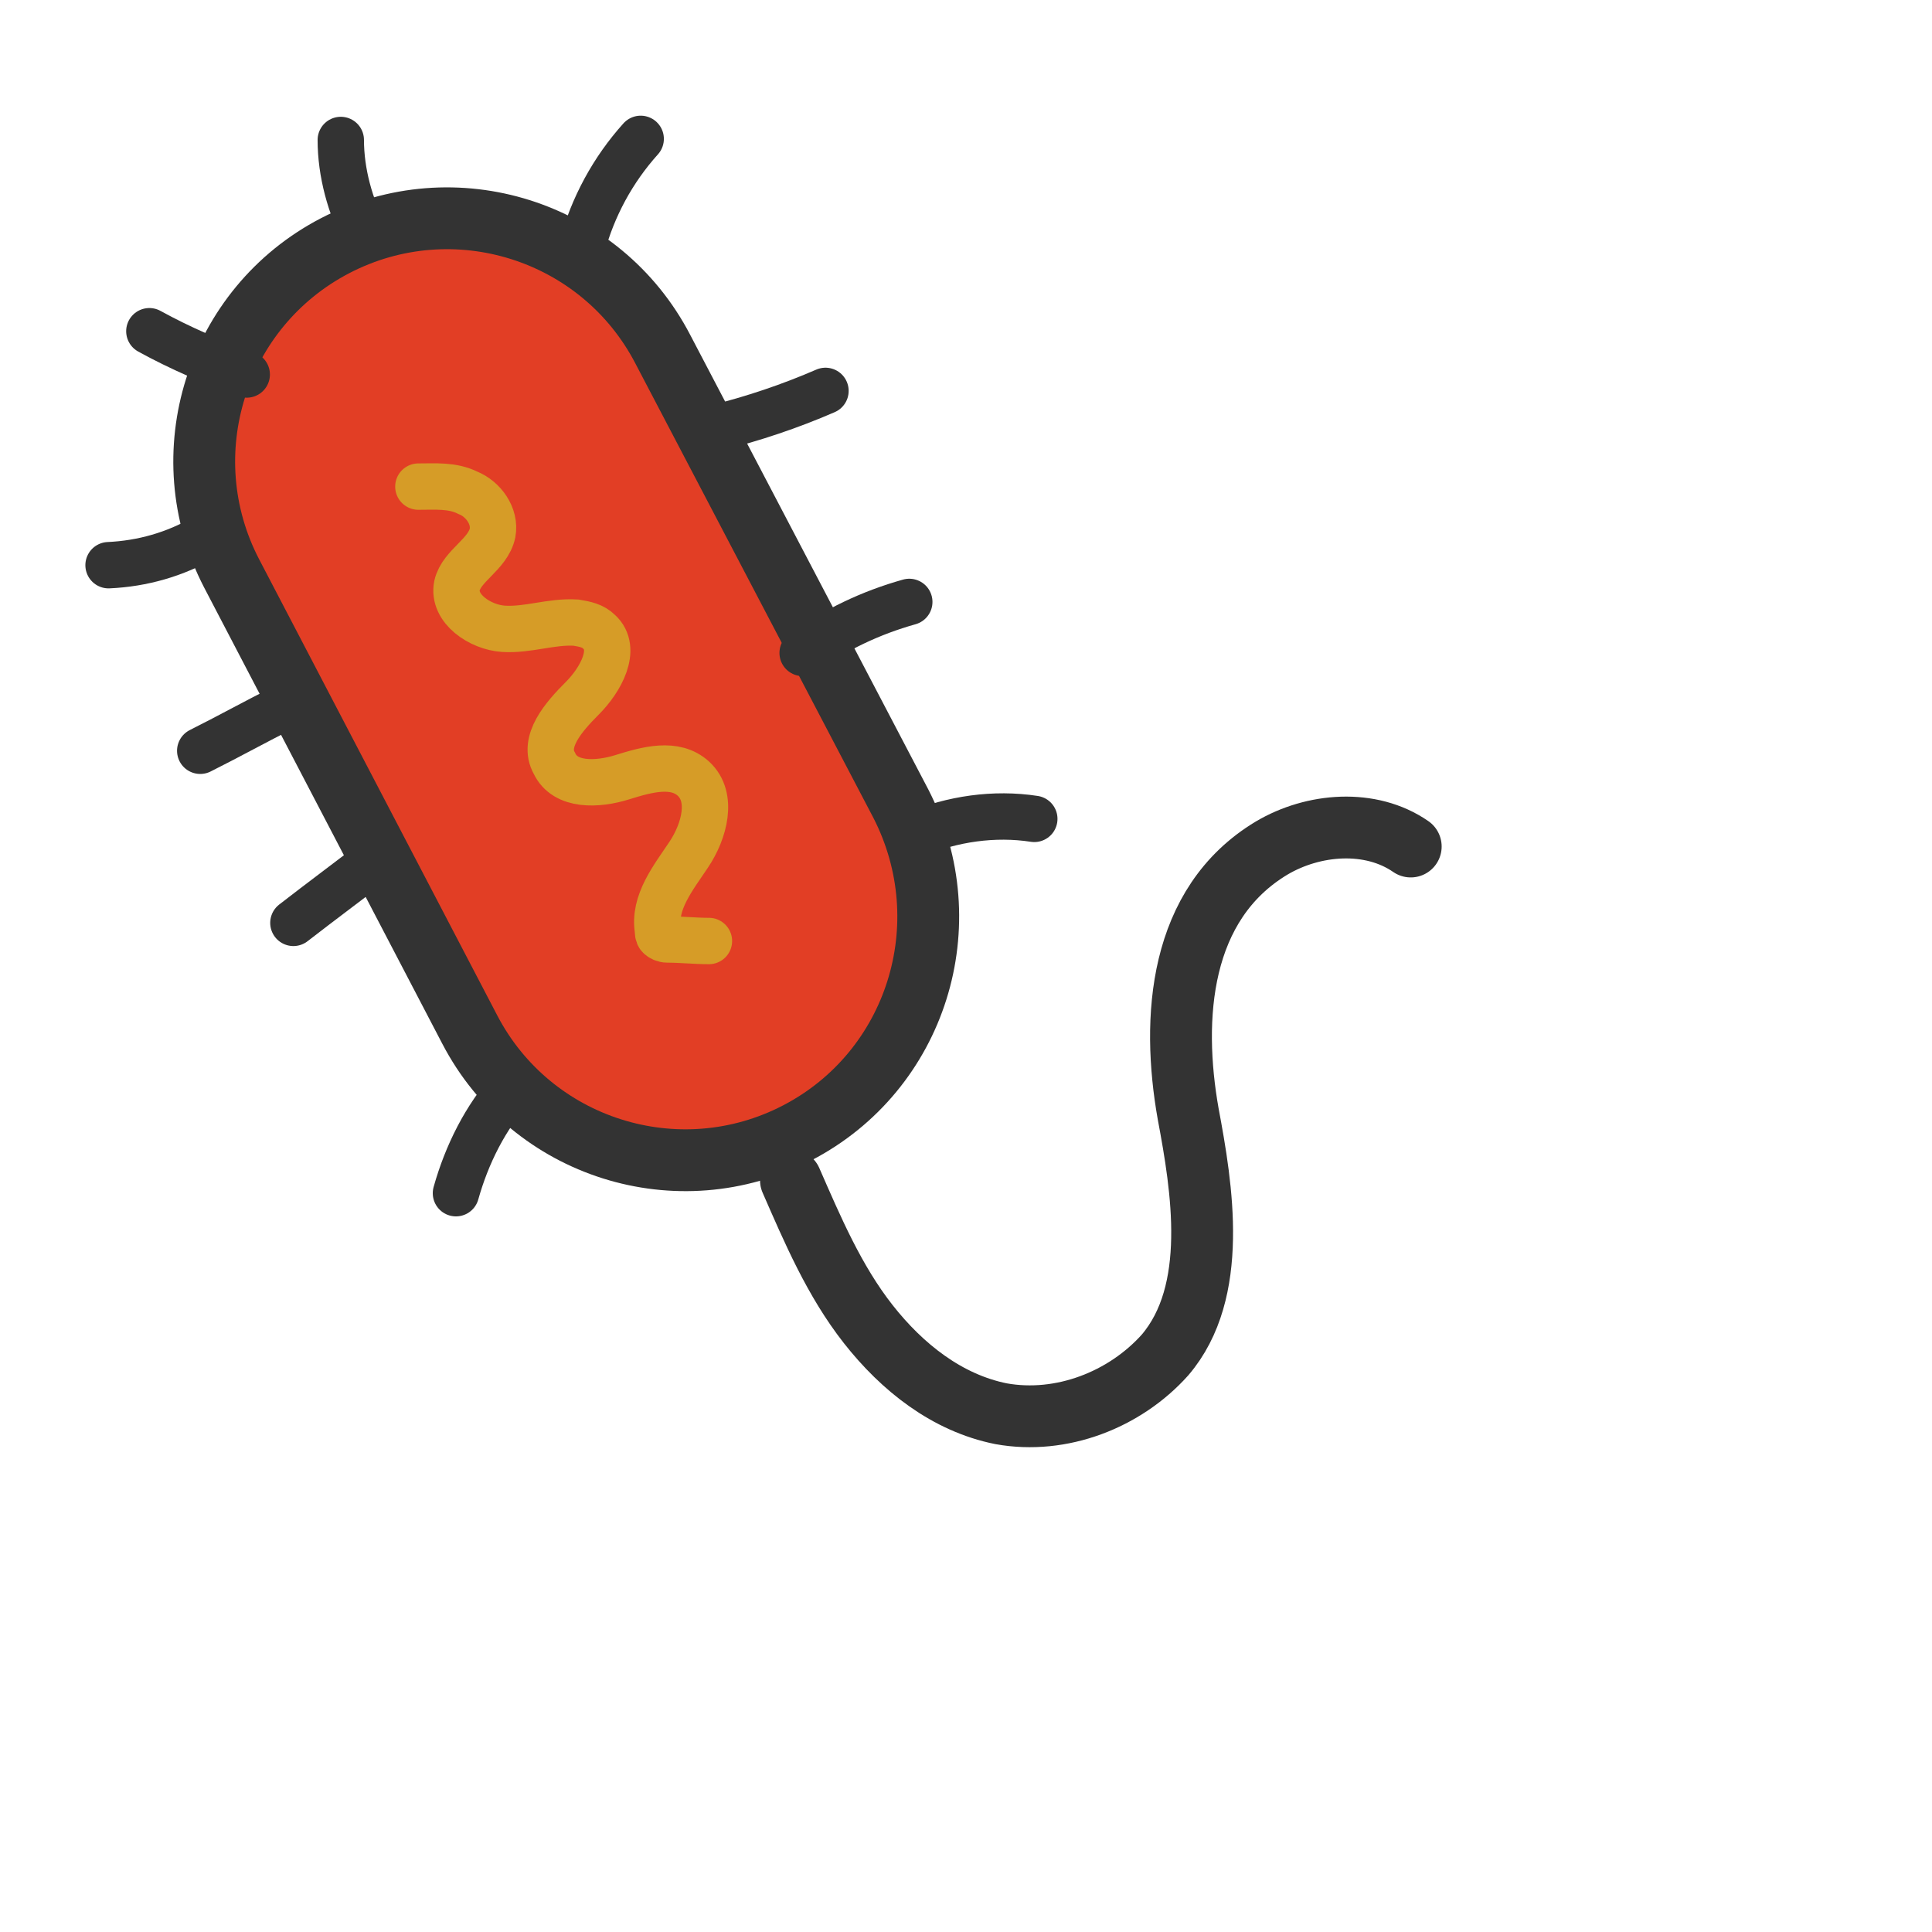
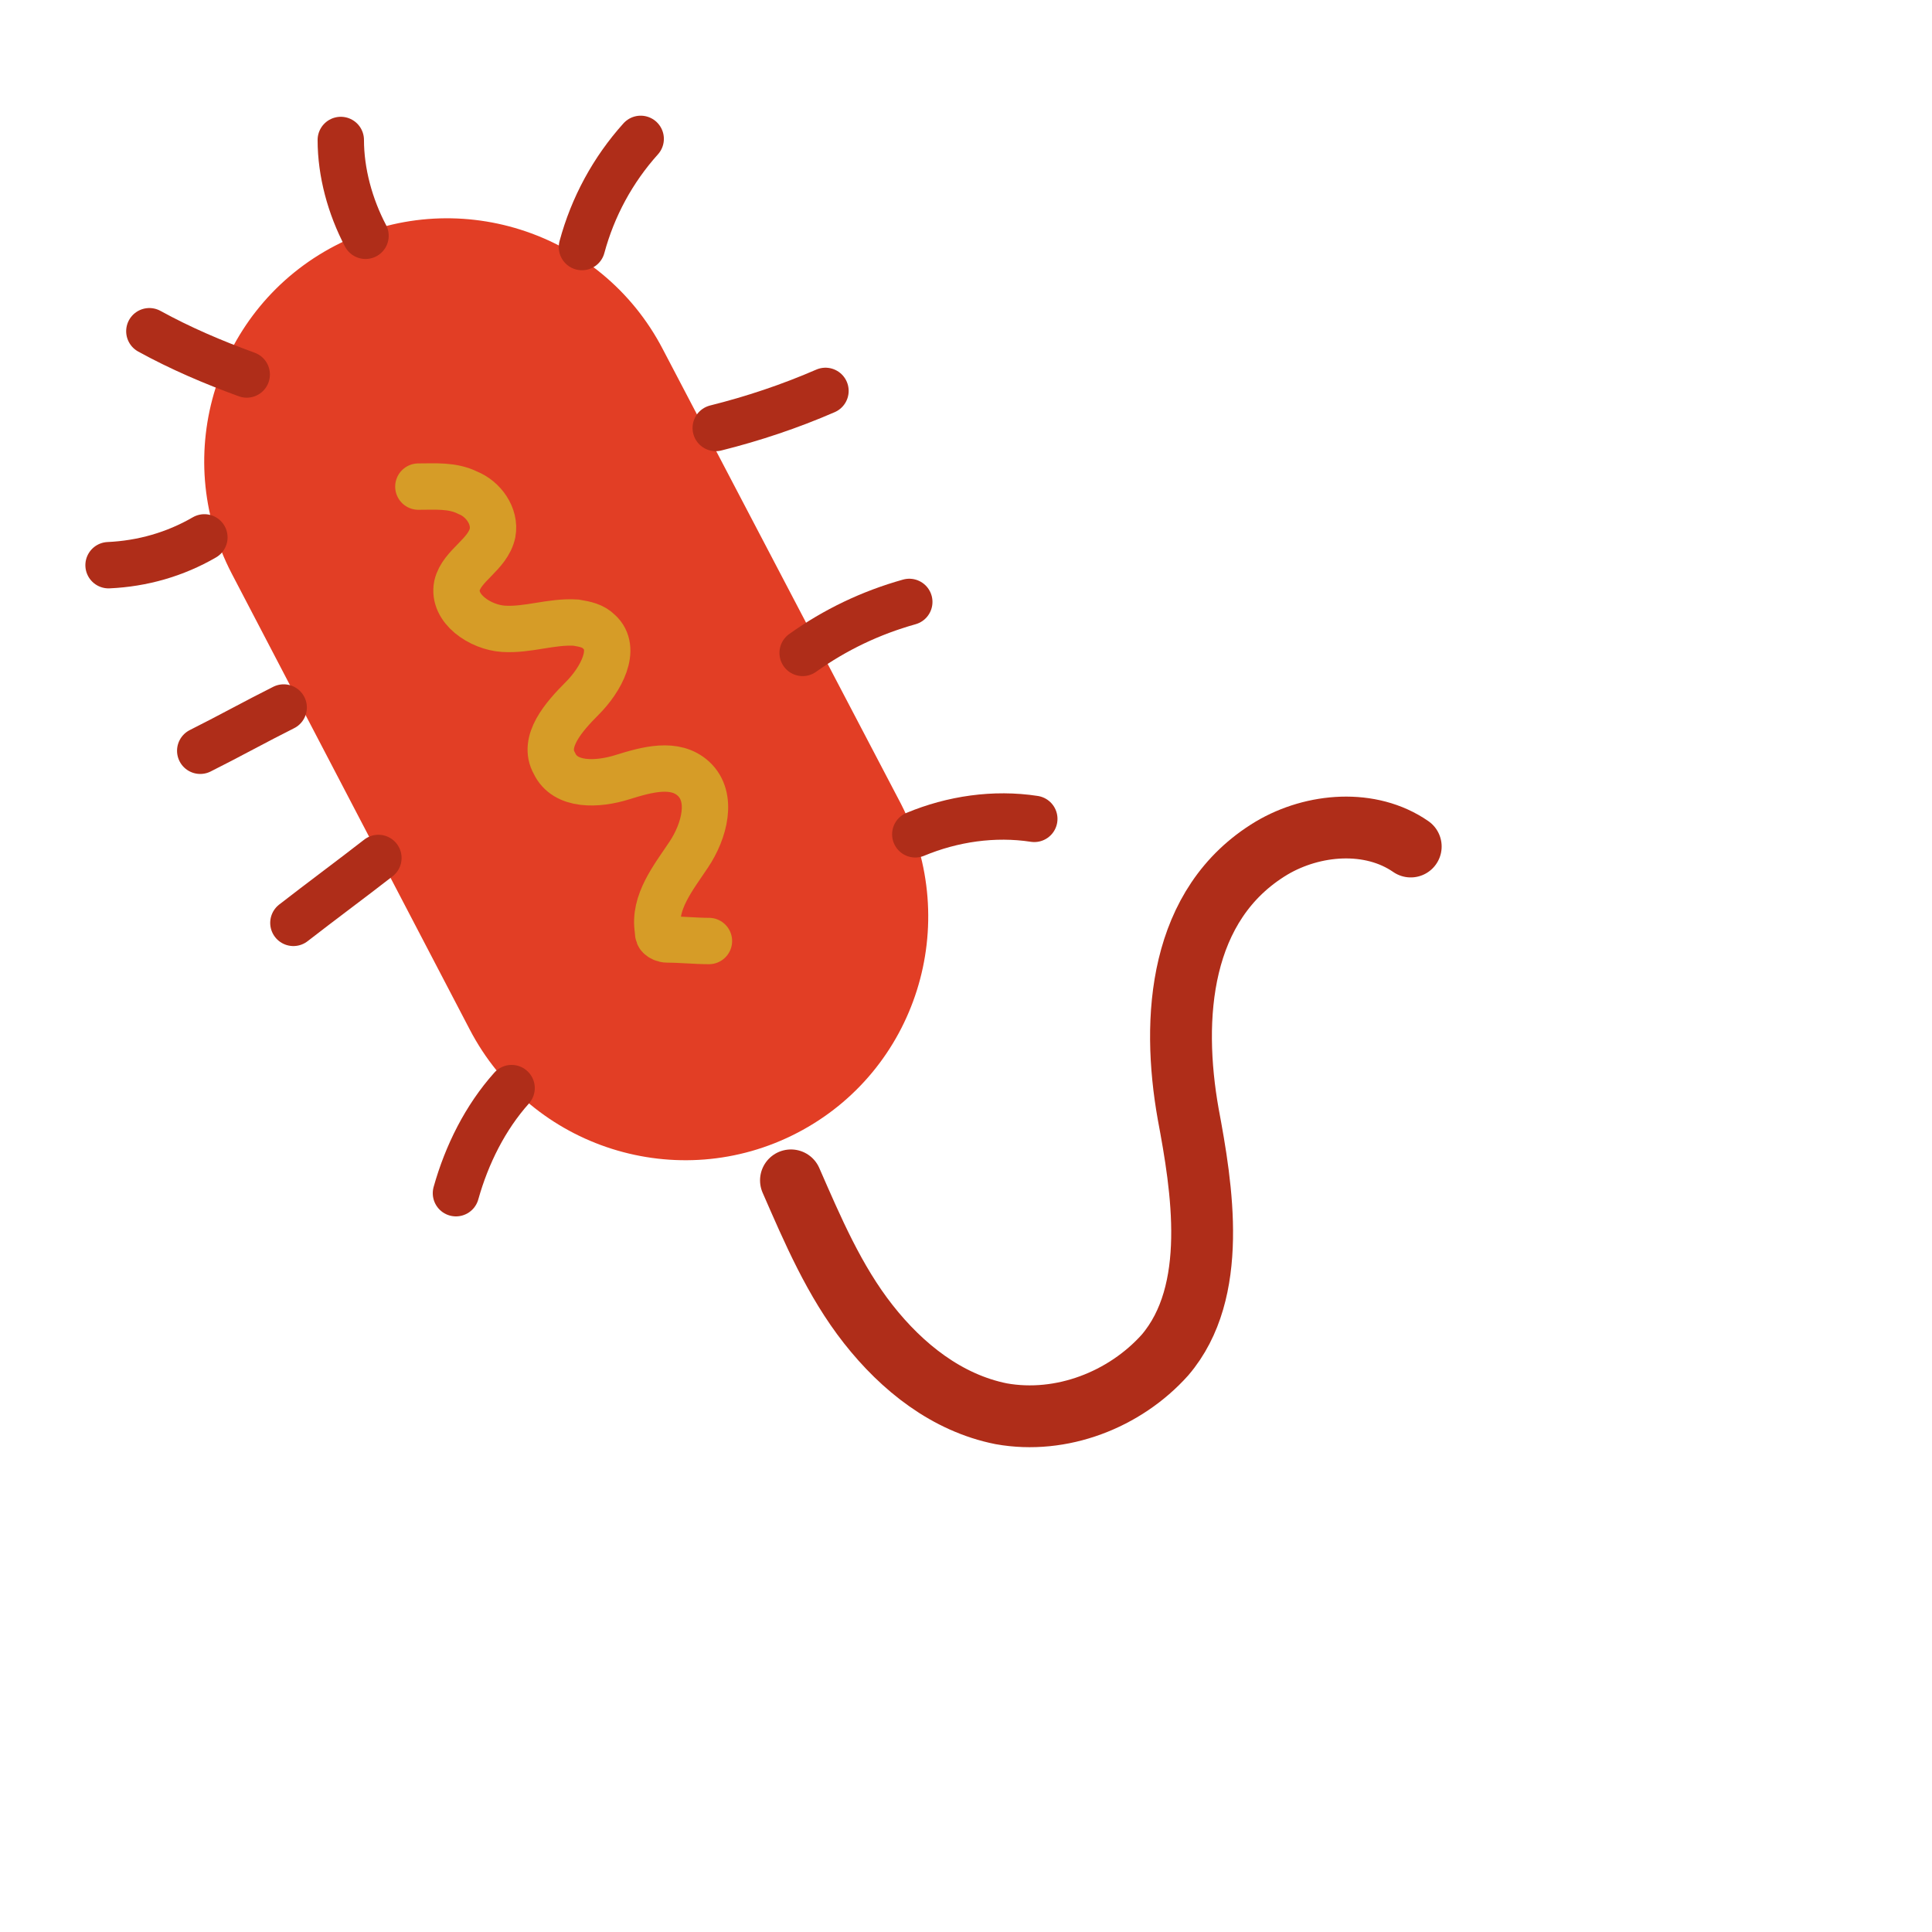
<svg xmlns="http://www.w3.org/2000/svg" version="1.1" id="圖層_1" x="0" y="0" viewBox="0 0 100 100" xml:space="preserve" preserveAspectRatio="xMidYMid" width="200" height="200" style="margin-top:0px;margin-right:0px;margin-bottom:0px;margin-left:0px;display:block;shape-rendering:auto;background-position-x:0%;background-position-y:0%;background-size:auto;background-origin:padding-box;background-clip:border-box;fill:rgb(0, 0, 0);stroke:none;transform:none;opacity:1;background:transparent;width:200px;height:200px;;animation:none">
  <g class="ldl-scale" style="transform-origin:50px 50px;transform:matrix(0.8, 0, 0, 0.8, 0, 0);fill:rgb(0, 0, 0);stroke:none;opacity:1;;animation:none">
    <g class="ldl-ani" style="fill:rgb(0, 0, 0);stroke:none;transform:none;opacity:1;;animation:none">
      <g class="ldl-layer" style="fill:rgb(0, 0, 0);stroke:none;transform:none;opacity:1;;animation:none">
        <g class="ldl-ani" style="transform-box:view-box;opacity:1;transform-origin:50px 50px;transform:matrix(1, 0, 0, 1, -0.715361, -1.10537);animation-name:animate;animation-duration:33.333s;animation-timing-function:linear;animation-delay:-17.949s;animation-iteration-count:infinite;animation-direction:normal;animation-fill-mode:forwards;animation-play-state:paused;fill:rgb(0, 0, 0);stroke:none;;animation:none">
-           <path d="M52.3 74.4h0c-7.7 4-17.2 1-21.2-6.7L15.7 38.2c-4-7.7-1-17.2 6.7-21.2h0c7.7-4 17.2-1 21.2 6.7L59 53.1c4 7.8 1 17.3-6.7 21.3z" fill="#abbd81" stroke="#333" stroke-width="4" stroke-miterlimit="10" style="stroke-width:4px;fill:rgb(226, 62, 37);stroke:rgb(51, 51, 51);transform:none;opacity:1;;animation:none" />
+           <path d="M52.3 74.4h0c-7.7 4-17.2 1-21.2-6.7L15.7 38.2c-4-7.7-1-17.2 6.7-21.2h0c7.7-4 17.2-1 21.2 6.7L59 53.1c4 7.8 1 17.3-6.7 21.3z" fill="#abbd81" stroke="none" stroke-width="0" stroke-miterlimit="10" style="stroke-width:0px;fill:rgb(226, 62, 37);stroke:none;transform:none;opacity:1;;animation:none" />
        </g>
      </g>
      <g class="ldl-layer" style="fill:rgb(0, 0, 0);stroke:none;transform:none;opacity:1;;animation:none">
        <g class="ldl-ani" style="transform-box:view-box;opacity:1;transform-origin:50px 50px;transform:matrix(1, 0, 0, 1, -1.12537, 0.469272);animation-name:animate;animation-duration:33.333s;animation-timing-function:linear;animation-delay:-19.231s;animation-iteration-count:infinite;animation-direction:normal;animation-fill-mode:forwards;animation-play-state:paused;fill:rgb(0, 0, 0);stroke:none;;animation:none">
-           <path d="M52.3 75.9c1.4 3.2 2.8 6.5 5 9.3 2.2 2.8 5.1 5.1 8.6 5.8 3.9.7 8-.9 10.6-3.8 3.5-4.1 2.4-10.8 1.5-15.6-1.1-6.2-.6-13.6 5.4-17.2 2.7-1.6 6.4-1.9 9-.1" fill="none" stroke="#333" stroke-width="4" stroke-miterlimit="10" stroke-linecap="round" style="stroke-width:4px;stroke:rgb(51, 51, 51);fill:none;transform:none;opacity:1;;animation:none" />
+           <path d="M52.3 75.9c1.4 3.2 2.8 6.5 5 9.3 2.2 2.8 5.1 5.1 8.6 5.8 3.9.7 8-.9 10.6-3.8 3.5-4.1 2.4-10.8 1.5-15.6-1.1-6.2-.6-13.6 5.4-17.2 2.7-1.6 6.4-1.9 9-.1" fill="none" stroke="rgb(175, 45, 25)" stroke-width="4" stroke-miterlimit="10" stroke-linecap="round" style="stroke-width:4px;stroke:rgb(175, 45, 25);fill:none;transform:none;opacity:1;;animation:none" />
        </g>
      </g>
      <g class="ldl-layer" style="fill:rgb(0, 0, 0);stroke:none;transform:none;opacity:1;;animation:none">
        <g class="ldl-ani" style="transform-box:view-box;opacity:1;transform-origin:50px 50px;transform:matrix(1, 0, 0, 1, 0.168084, 0.18326);animation-name:animate;animation-duration:33.333s;animation-timing-function:linear;animation-delay:-20.513s;animation-iteration-count:infinite;animation-direction:normal;animation-fill-mode:forwards;animation-play-state:paused;fill:rgb(0, 0, 0);stroke:none;;animation:none">
          <path d="M26.9 31.3c1.1 0 2.2-.1 3.2.4 1 .4 1.8 1.5 1.6 2.6-.3 1.4-2 2.1-2.3 3.4-.3 1.5 1.5 2.7 3 2.8 1.6.1 3.1-.5 4.7-.4.6.1 1.1.2 1.5.6 1.2 1.1.1 3.1-1.1 4.3s-2.6 2.8-1.8 4.2c.7 1.5 2.8 1.4 4.4.9 1.6-.5 3.4-1 4.6.1 1.3 1.2.7 3.4-.3 4.9-1 1.5-2.3 3.1-2 4.9 0 .1 0 .3.1.4.1.1.3.2.5.2.9 0 1.8.1 2.7.1" fill="none" stroke="#849b87" stroke-width="3" stroke-linecap="round" stroke-miterlimit="10" style="stroke-width:3px;stroke:rgb(214, 156, 39);fill:none;transform:none;opacity:1;;animation:none" />
        </g>
      </g>
      <g class="ldl-layer" style="fill:rgb(0, 0, 0);stroke:none;transform:none;opacity:1;;animation:none">
        <g class="ldl-ani" style="transform-box:view-box;opacity:1;transform-origin:50px 50px;transform:matrix(1, 0, 0, 1, 1.25231, -0.915388);animation-name:animate;animation-duration:33.333s;animation-timing-function:linear;animation-delay:-21.795s;animation-iteration-count:infinite;animation-direction:normal;animation-fill-mode:forwards;animation-play-state:paused;fill:rgb(0, 0, 0);stroke:none;;animation:none">
-           <path d="M36.4 16.9c.7-2.6 2-5 3.8-7" stroke="#333" fill="none" stroke-width="3" stroke-linecap="round" stroke-miterlimit="10" style="stroke-width:3px;stroke:rgb(51, 51, 51);fill:none;transform:none;opacity:1;;animation:none" />
+           <path d="M36.4 16.9c.7-2.6 2-5 3.8-7" stroke="rgb(175, 45, 25)" fill="none" stroke-width="3" stroke-linecap="round" stroke-miterlimit="10" style="stroke-width:3px;stroke:rgb(175, 45, 25);fill:none;transform:none;opacity:1;;animation:none" />
        </g>
      </g>
      <g class="ldl-layer" style="fill:rgb(0, 0, 0);stroke:none;transform:none;opacity:1;;animation:none">
        <g class="ldl-ani" style="transform-box:view-box;opacity:1;transform-origin:50px 50px;transform:matrix(1, 0, 0, 1, 0.408227, 0.0905173);animation-name:animate;animation-duration:33.333s;animation-timing-function:linear;animation-delay:-23.077s;animation-iteration-count:infinite;animation-direction:normal;animation-fill-mode:forwards;animation-play-state:paused;fill:rgb(0, 0, 0);stroke:none;;animation:none">
-           <path d="M45.9 27.6c2.4-.6 4.8-1.4 7.1-2.4" stroke="#333" fill="none" stroke-width="3" stroke-linecap="round" stroke-miterlimit="10" style="stroke-width:3px;stroke:rgb(51, 51, 51);fill:none;transform:none;opacity:1;;animation:none" />
+           <path d="M45.9 27.6c2.4-.6 4.8-1.4 7.1-2.4" stroke="rgb(175, 45, 25)" fill="none" stroke-width="3" stroke-linecap="round" stroke-miterlimit="10" style="stroke-width:3px;stroke:rgb(175, 45, 25);fill:none;transform:none;opacity:1;;animation:none" />
        </g>
      </g>
      <g class="ldl-layer" style="fill:rgb(0, 0, 0);stroke:none;transform:none;opacity:1;;animation:none">
        <g class="ldl-ani" style="transform-box:view-box;opacity:1;transform-origin:50px 50px;transform:matrix(1, 0, 0, 1, -1.16925, 0.243815);animation-name:animate;animation-duration:33.333s;animation-timing-function:linear;animation-delay:-24.359s;animation-iteration-count:infinite;animation-direction:normal;animation-fill-mode:forwards;animation-play-state:paused;fill:rgb(0, 0, 0);stroke:none;;animation:none">
-           <path d="M53.1 42c2.1-1.5 4.4-2.6 6.9-3.3" stroke="#333" fill="none" stroke-width="3" stroke-linecap="round" stroke-miterlimit="10" style="stroke-width:3px;stroke:rgb(51, 51, 51);fill:none;transform:none;opacity:1;;animation:none" />
+           <path d="M53.1 42c2.1-1.5 4.4-2.6 6.9-3.3" stroke="rgb(175, 45, 25)" fill="none" stroke-width="3" stroke-linecap="round" stroke-miterlimit="10" style="stroke-width:3px;stroke:rgb(175, 45, 25);fill:none;transform:none;opacity:1;;animation:none" />
        </g>
      </g>
      <g class="ldl-layer" style="fill:rgb(0, 0, 0);stroke:none;transform:none;opacity:1;;animation:none">
        <g class="ldl-ani" style="transform-box:view-box;opacity:1;transform-origin:50px 50px;transform:matrix(1, 0, 0, 1, -0.580798, -0.919249);animation-name:animate;animation-duration:33.333s;animation-timing-function:linear;animation-delay:-25.641s;animation-iteration-count:infinite;animation-direction:normal;animation-fill-mode:forwards;animation-play-state:paused;fill:rgb(0, 0, 0);stroke:none;;animation:none">
-           <path d="M59.8 54.9c2.4-1 5.1-1.4 7.7-1" stroke="#333" fill="none" stroke-width="3" stroke-linecap="round" stroke-miterlimit="10" style="stroke-width:3px;stroke:rgb(51, 51, 51);fill:none;transform:none;opacity:1;;animation:none" />
+           <path d="M59.8 54.9c2.4-1 5.1-1.4 7.7-1" stroke="rgb(175, 45, 25)" fill="none" stroke-width="3" stroke-linecap="round" stroke-miterlimit="10" style="stroke-width:3px;stroke:rgb(175, 45, 25);fill:none;transform:none;opacity:1;;animation:none" />
        </g>
      </g>
      <g class="ldl-layer" style="fill:rgb(0, 0, 0);stroke:none;transform:none;opacity:1;;animation:none">
        <g class="ldl-ani" style="transform-box:view-box;opacity:1;transform-origin:50px 50px;transform:matrix(1, 0, 0, 1, 0.549072, 0.156229);animation-name:animate;animation-duration:33.333s;animation-timing-function:linear;animation-delay:-26.923s;animation-iteration-count:infinite;animation-direction:normal;animation-fill-mode:forwards;animation-play-state:paused;fill:rgb(0, 0, 0);stroke:none;;animation:none">
-           <path d="M23.1 15.1c-1-1.9-1.6-4.1-1.6-6.2" stroke="#333" fill="none" stroke-width="3" stroke-linecap="round" stroke-miterlimit="10" style="stroke-width:3px;stroke:rgb(51, 51, 51);fill:none;transform:none;opacity:1;;animation:none" />
+           <path d="M23.1 15.1c-1-1.9-1.6-4.1-1.6-6.2" stroke="rgb(175, 45, 25)" fill="none" stroke-width="3" stroke-linecap="round" stroke-miterlimit="10" style="stroke-width:3px;stroke:rgb(175, 45, 25);fill:none;transform:none;opacity:1;;animation:none" />
        </g>
      </g>
      <g class="ldl-layer" style="fill:rgb(0, 0, 0);stroke:none;transform:none;opacity:1;;animation:none">
        <g class="ldl-ani" style="transform-box:view-box;opacity:1;transform-origin:50px 50px;transform:matrix(1, 0, 0, 1, 0.963108, 0.230058);animation-name:animate;animation-duration:33.333s;animation-timing-function:linear;animation-delay:-28.205s;animation-iteration-count:infinite;animation-direction:normal;animation-fill-mode:forwards;animation-play-state:paused;fill:rgb(0, 0, 0);stroke:none;;animation:none">
-           <path d="M15 24c-2.2-.8-4.3-1.7-6.3-2.8" stroke="#333" fill="none" stroke-width="3" stroke-linecap="round" stroke-miterlimit="10" style="stroke-width:3px;stroke:rgb(51, 51, 51);fill:none;transform:none;opacity:1;;animation:none" />
+           <path d="M15 24c-2.2-.8-4.3-1.7-6.3-2.8" stroke="rgb(175, 45, 25)" fill="none" stroke-width="3" stroke-linecap="round" stroke-miterlimit="10" style="stroke-width:3px;stroke:rgb(175, 45, 25);fill:none;transform:none;opacity:1;;animation:none" />
        </g>
      </g>
      <g class="ldl-layer" style="fill:rgb(0, 0, 0);stroke:none;transform:none;opacity:1;;animation:none">
        <g class="ldl-ani" style="transform-box:view-box;opacity:1;transform-origin:50px 50px;transform:matrix(1, 0, 0, 1, -0.47654, -0.832146);animation-name:animate;animation-duration:33.333s;animation-timing-function:linear;animation-delay:-29.487s;animation-iteration-count:infinite;animation-direction:normal;animation-fill-mode:forwards;animation-play-state:paused;fill:rgb(0, 0, 0);stroke:none;;animation:none">
-           <path d="M13.7 35.6c-1.9 1.1-4 1.7-6.2 1.8" stroke="#333" fill="none" stroke-width="3" stroke-linecap="round" stroke-miterlimit="10" style="stroke-width:3px;stroke:rgb(51, 51, 51);fill:none;transform:none;opacity:1;;animation:none" />
+           <path d="M13.7 35.6c-1.9 1.1-4 1.7-6.2 1.8" stroke="rgb(175, 45, 25)" fill="none" stroke-width="3" stroke-linecap="round" stroke-miterlimit="10" style="stroke-width:3px;stroke:rgb(175, 45, 25);fill:none;transform:none;opacity:1;;animation:none" />
        </g>
      </g>
      <g class="ldl-layer" style="fill:rgb(0, 0, 0);stroke:none;transform:none;opacity:1;;animation:none">
        <g class="ldl-ani" style="transform-box:view-box;opacity:1;transform-origin:50px 50px;transform:matrix(1, 0, 0, 1, -1.1454, 0.774596);animation-name:animate;animation-duration:33.333s;animation-timing-function:linear;animation-delay:-30.769s;animation-iteration-count:infinite;animation-direction:normal;animation-fill-mode:forwards;animation-play-state:paused;fill:rgb(0, 0, 0);stroke:none;;animation:none">
-           <path d="M19.5 45c-1.8.9-3.6 1.9-5.4 2.8" stroke="#333" fill="none" stroke-width="3" stroke-linecap="round" stroke-miterlimit="10" style="stroke-width:3px;stroke:rgb(51, 51, 51);fill:none;transform:none;opacity:1;;animation:none" />
+           <path d="M19.5 45c-1.8.9-3.6 1.9-5.4 2.8" stroke="rgb(175, 45, 25)" fill="none" stroke-width="3" stroke-linecap="round" stroke-miterlimit="10" style="stroke-width:3px;stroke:rgb(175, 45, 25);fill:none;transform:none;opacity:1;;animation:none" />
        </g>
      </g>
      <g class="ldl-layer" style="fill:rgb(0, 0, 0);stroke:none;transform:none;opacity:1;;animation:none">
        <g class="ldl-ani" style="transform-box:view-box;opacity:1;transform-origin:50px 50px;transform:matrix(1, 0, 0, 1, 0.182689, 0.00961523);animation-name:animate;animation-duration:33.333s;animation-timing-function:linear;animation-delay:-32.051s;animation-iteration-count:infinite;animation-direction:normal;animation-fill-mode:forwards;animation-play-state:paused;fill:rgb(0, 0, 0);stroke:none;;animation:none">
-           <path d="M24.3 55.5c-1.8 1.4-3.7 2.8-5.5 4.2" stroke="#333" fill="none" stroke-width="3" stroke-linecap="round" stroke-miterlimit="10" style="stroke-width:3px;stroke:rgb(51, 51, 51);fill:none;transform:none;opacity:1;;animation:none" />
+           <path d="M24.3 55.5c-1.8 1.4-3.7 2.8-5.5 4.2" stroke="rgb(175, 45, 25)" fill="none" stroke-width="3" stroke-linecap="round" stroke-miterlimit="10" style="stroke-width:3px;stroke:rgb(175, 45, 25);fill:none;transform:none;opacity:1;;animation:none" />
        </g>
      </g>
      <g class="ldl-layer" style="fill:rgb(0, 0, 0);stroke:none;transform:none;opacity:1;;animation:none">
        <g class="ldl-ani" style="transform-box:view-box;opacity:1;transform-origin:50px 50px;transform:matrix(1, 0, 0, 1, 0.00000446025, 2.3475e-7);animation-name:animate;animation-duration:33.333s;animation-timing-function:linear;animation-delay:-33.333s;animation-iteration-count:infinite;animation-direction:normal;animation-fill-mode:forwards;animation-play-state:paused;fill:rgb(0, 0, 0);stroke:none;;animation:none">
-           <path d="M33.1 70.4c-1.7 1.9-2.9 4.3-3.6 6.8" stroke="#333" fill="none" stroke-width="3" stroke-linecap="round" stroke-miterlimit="10" style="stroke-width:3px;stroke:rgb(51, 51, 51);fill:none;transform:none;opacity:1;;animation:none" />
+           <path d="M33.1 70.4c-1.7 1.9-2.9 4.3-3.6 6.8" stroke="rgb(175, 45, 25)" fill="none" stroke-width="3" stroke-linecap="round" stroke-miterlimit="10" style="stroke-width:3px;stroke:rgb(175, 45, 25);fill:none;transform:none;opacity:1;;animation:none" />
        </g>
      </g>
    </g>
  </g>
  <STYLE type="text/css">@keyframes animate { 0.00% {transform: translate(0.00px,0.00px) rotate(0.00deg) scale(1.00, 1.00) skew(0deg, 0.00deg) ;opacity: 1.00;}2.00% {transform: translate(-0.84px,0.87px) rotate(0.00deg) ;}4.00% {transform: translate(-1.32px,0.99px) rotate(0.00deg) ;}6.00% {transform: translate(-1.08px,-0.35px) rotate(0.00deg) ;}8.00% {animation-timing-function: cubic-bezier(0.33,0.17,0.67,0.33);transform: translate(-0.33px,-0.88px) rotate(0.00deg) ;}10.00% {animation-timing-function: cubic-bezier(0.33,0.17,0.67,0.33);transform: translate(NaNpx,NaNpx) rotate(0.00deg) scale(0.00, 0.00) ;}12.00% {transform: translate(1.17px,0.41px) rotate(0.00deg) scale(1.00, 1.00) ;}14.00% {animation-timing-function: cubic-bezier(0.69,0.59,0.36,0.26);transform: translate(1.27px,1.13px) rotate(0.00deg) ;}18.00% {animation-timing-function: cubic-bezier(0.33,0.17,0.67,0.33);transform: translate(-0.25px,-0.44px) rotate(0.00deg) ;}20.00% {animation-timing-function: cubic-bezier(0.33,0.17,0.67,0.33);transform: translate(NaNpx,NaNpx) rotate(0.00deg) scale(0.00, 0.00) ;}22.00% {transform: translate(-1.24px,-0.26px) rotate(0.00deg) scale(1.00, 1.00) ;}24.00% {transform: translate(-0.95px,0.68px) rotate(0.00deg) ;}26.00% {transform: translate(-0.01px,1.06px) rotate(0.00deg) ;}28.00% {animation-timing-function: cubic-bezier(0.33,0.17,0.67,0.33);transform: translate(0.78px,0.22px) rotate(0.00deg) ;}30.00% {animation-timing-function: cubic-bezier(0.33,0.17,0.67,0.33);transform: translate(NaNpx,NaNpx) rotate(0.00deg) scale(0.00, 0.00) ;}32.00% {transform: translate(1.04px,-0.79px) rotate(0.00deg) scale(1.00, 1.00) ;}34.00% {transform: translate(0.42px,-0.11px) rotate(0.00deg) ;}36.00% {transform: translate(-0.60px,1.09px) rotate(0.00deg) ;}38.00% {animation-timing-function: cubic-bezier(0.33,0.17,0.67,0.33);transform: translate(-1.14px,0.77px) rotate(0.00deg) ;}40.00% {animation-timing-function: cubic-bezier(0.33,0.17,0.67,0.33);transform: translate(NaNpx,NaNpx) rotate(0.00deg) scale(0.00, 0.00) ;}42.00% {transform: translate(-0.62px,-0.92px) rotate(0.00deg) scale(1.00, 1.00) ;}44.00% {transform: translate(0.21px,-0.85px) rotate(0.00deg) ;}46.00% {transform: translate(1.08px,0.57px) rotate(0.00deg) ;}48.00% {animation-timing-function: cubic-bezier(0.33,0.17,0.67,0.33);transform: translate(1.25px,0.92px) rotate(0.00deg) ;}50.00% {animation-timing-function: cubic-bezier(0.33,0.17,0.67,0.33);transform: translate(NaNpx,NaNpx) rotate(0.00deg) scale(0.00, 0.00) ;}52.00% {transform: translate(0.06px,-0.57px) rotate(0.00deg) scale(1.00, 1.00) ;}54.00% {transform: translate(-0.78px,-1.15px) rotate(0.00deg) ;}56.00% {transform: translate(-1.32px,-0.25px) rotate(0.00deg) ;}58.00% {animation-timing-function: cubic-bezier(0.33,0.17,0.67,0.33);transform: translate(-1.09px,0.60px) rotate(0.00deg) ;}60.00% {animation-timing-function: cubic-bezier(0.33,0.17,0.67,0.33);transform: translate(NaNpx,NaNpx) rotate(0.00deg) scale(0.00, 0.00) ;}62.00% {transform: translate(0.51px,0.07px) rotate(0.00deg) scale(1.00, 1.00) ;}64.00% {transform: translate(1.19px,-0.86px) rotate(0.00deg) ;}66.00% {transform: translate(1.28px,-0.94px) rotate(0.00deg) ;}68.00% {animation-timing-function: cubic-bezier(0.33,0.17,0.67,0.33);transform: translate(0.69px,-0.03px) rotate(0.00deg) ;}70.00% {animation-timing-function: cubic-bezier(0.33,0.17,0.67,0.33);transform: translate(NaNpx,NaNpx) rotate(0.00deg) scale(0.00, 0.00) ;}72.00% {transform: translate(-0.97px,0.68px) rotate(0.00deg) scale(1.00, 1.00) ;}74.00% {transform: translate(-1.34px,-0.13px) rotate(0.00deg) ;}76.00% {transform: translate(-0.95px,-1.15px) rotate(0.00deg) ;}78.00% {animation-timing-function: cubic-bezier(0.33,0.17,0.67,0.33);transform: translate(-0.15px,-0.65px) rotate(0.00deg) ;}80.00% {animation-timing-function: cubic-bezier(0.33,0.17,0.67,0.33);transform: translate(NaNpx,NaNpx) rotate(0.00deg) scale(0.00, 0.00) ;}82.00% {transform: translate(1.22px,0.93px) rotate(0.00deg) scale(1.00, 1.00) ;}84.00% {transform: translate(1.20px,0.67px) rotate(0.00deg) ;}86.00% {transform: translate(0.43px,-0.76px) rotate(0.00deg) ;}88.00% {animation-timing-function: cubic-bezier(0.33,0.17,0.67,0.33);transform: translate(-0.43px,-0.93px) rotate(0.00deg) ;}90.00% {animation-timing-function: cubic-bezier(0.33,0.17,0.67,0.33);transform: translate(NaNpx,NaNpx) rotate(0.00deg) scale(0.00, 0.00) ;}92.00% {transform: translate(-1.21px,0.71px) rotate(0.00deg) scale(1.00, 1.00) ;}94.00% {transform: translate(-0.79px,1.13px) rotate(0.00deg) ;}96.00% {transform: translate(0.19px,0.01px) rotate(0.00deg) ;}100.00% {transform: translate(NaNpx,NaNpx) rotate(0.00deg) scale(0.00, 0.00) ;} }</STYLE>
</svg>
